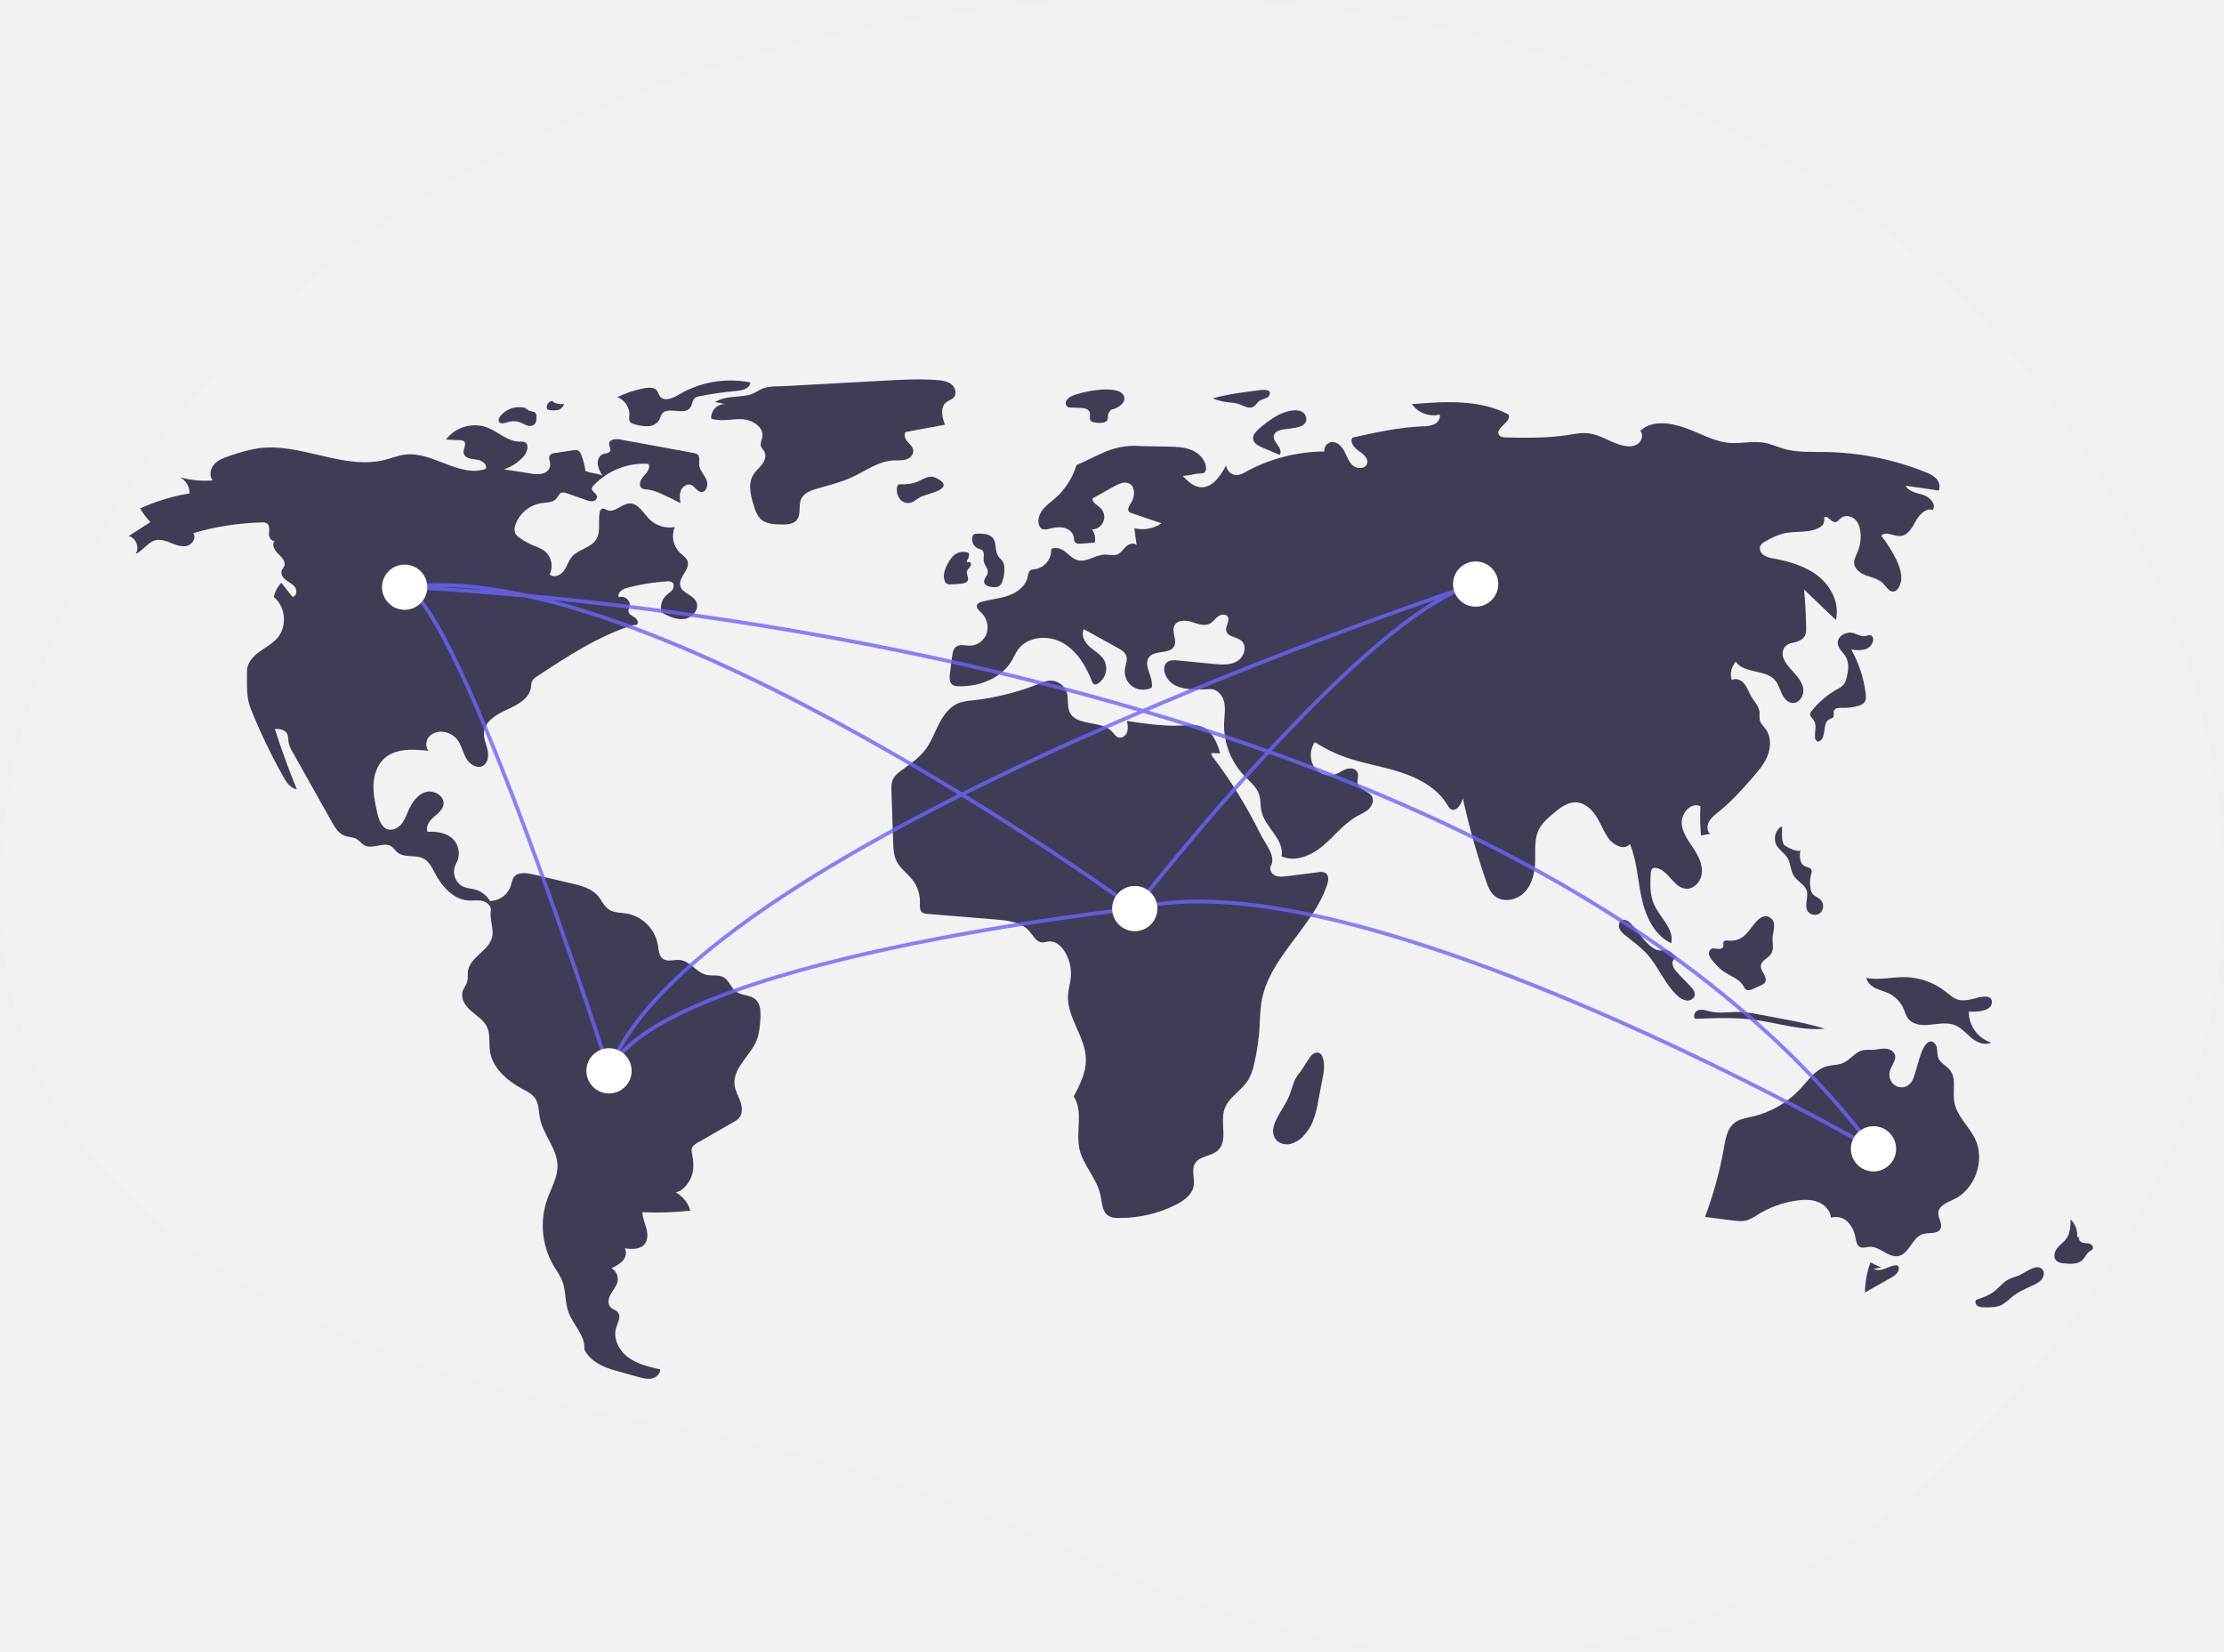
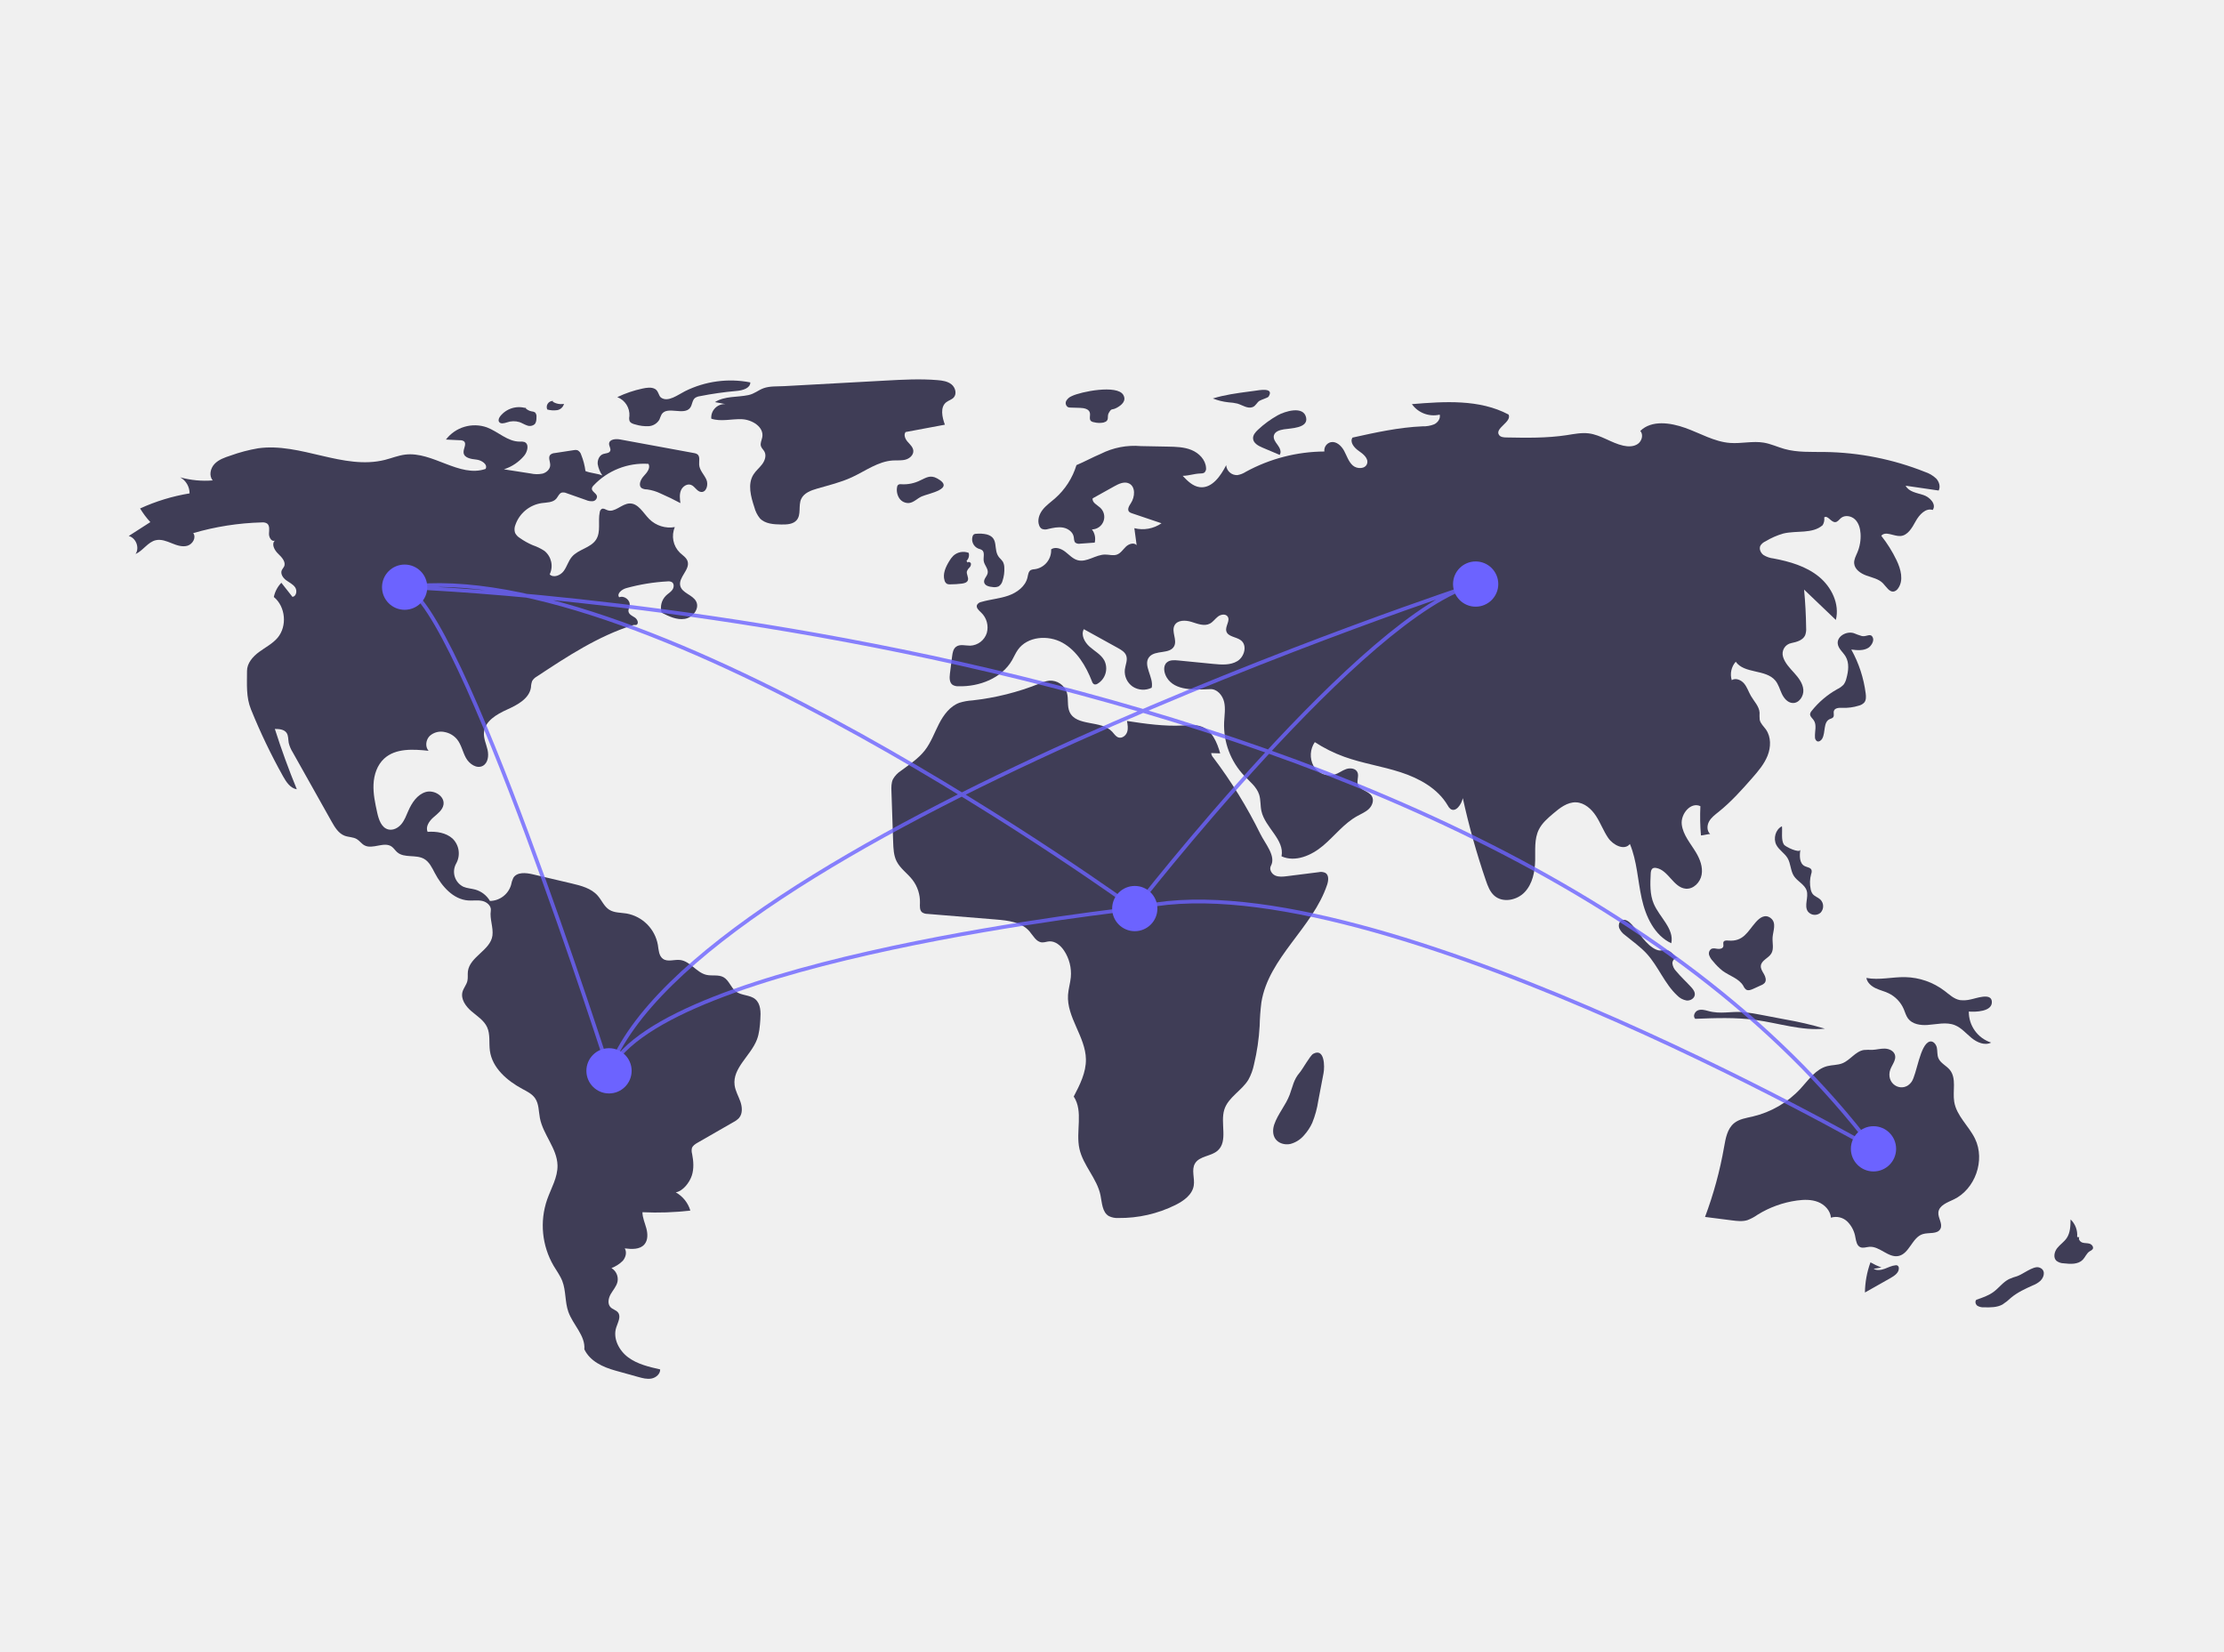
- <svg xmlns="http://www.w3.org/2000/svg" width="1176.606" height="873.979" viewBox="0 0 1176.606 873.979" role="img" artist="Katerina Limpitsouni" source="https://undraw.co/">
-   <path d="M1095.664,225.463C962.121,39.632,680.019-35.748,402.58,45.439,255.907,88.36,114.487,174.358,44.402,340.88-80.881,638.554,182.167,733.624,354.172,763.924c83.172,14.651,161.507,39.263,233.089,72.771C716.045,896.979,944,950.398,1115.894,699.286,1240.482,517.28,1184.616,349.244,1095.664,225.463Z" transform="translate(-11.69692 -13.01074)" fill="#f2f2f2" />
+ <svg xmlns="http://www.w3.org/2000/svg" id="e37c00f5-ff96-45aa-87ea-1a24b78ba7bd" data-name="Layer 1" width="1176.606" height="873.979" viewBox="0 0 1176.606 873.979">
  <path d="M321.429,262.228a34.385,34.385,0,0,0-2.248-8.605,3.895,3.895,0,0,0-1.98-2.439,4.08,4.08,0,0,0-1.965-.022l-10.087,1.544a3.867,3.867,0,0,0-2.302.894c-1.314,1.382-.02,3.607-.06,5.513-.045,2.143-1.95,3.883-4.015,4.459a15.177,15.177,0,0,1-6.38-.079l-14.105-2.192a23.256,23.256,0,0,0,10.671-7.121c1.856-2.199,2.844-6.304.161-7.345a6.585,6.585,0,0,0-2.45-.197c-6.391.05-11.419-5.286-17.402-7.533a19.241,19.241,0,0,0-21.655,6.455l7.514.362a3.335,3.335,0,0,1,2.001.534c1.647,1.353-.401,3.952-.169,6.07.301,2.752,3.956,3.34,6.711,3.619s6.25,2.517,4.925,4.948c-13.847,4.769-27.937-9.323-42.479-7.588-3.68.439-7.156,1.885-10.749,2.794-21.951,5.554-44.644-9.264-67.068-6.126a85.163,85.163,0,0,0-14.64,3.861c-3.052,1.002-6.235,2.085-8.453,4.409s-3.061,6.298-.961,8.729a49.126,49.126,0,0,1-17.216-1.636,9.645,9.645,0,0,1,4.959,8.5A102.145,102.145,0,0,0,85.821,282.014a44.073,44.073,0,0,0,5.416,7.215l-11.445,7.353c3.867.974,5.866,6.247,3.617,9.54,4.009-1.784,6.494-6.398,10.782-7.333,2.809-.613,5.667.536,8.331,1.616s5.593,2.126,8.352,1.316,4.793-4.387,3.04-6.666a142.719,142.719,0,0,1,36.253-5.664,4.547,4.547,0,0,1,2.746.521c1.598,1.109,1.178,3.504,1.092,5.447s1.429,4.497,3.165,3.621c-2.043,1.772-.297,5.108,1.664,6.971s4.323,4.434,3.123,6.858c-.313.633-.845,1.139-1.146,1.777-.89,1.884.523,4.081,2.189,5.332s3.707,2.126,4.864,3.858.632,4.765-1.438,5.007l-5.882-7.469a15.314,15.314,0,0,0-3.974,7.53c6.238,5.099,7.176,15.478,1.954,21.613-2.669,3.135-6.464,5.04-9.776,7.486s-6.377,5.928-6.369,10.045c.014,7.113-.567,13.721,2.099,20.316a312.966,312.966,0,0,0,16.99,35.447c1.681,3.006,3.853,6.301,7.258,6.819q-6.455-15.714-11.621-31.917c2.243.009,4.836.187,6.151,2.004,1.089,1.505.855,3.551,1.193,5.378a16.659,16.659,0,0,0,2.124,4.994L187.123,447.636c1.704,3.034,3.658,6.292,6.913,7.521,2.082.786,4.49.638,6.406,1.769,1.502.887,2.513,2.46,4.044,3.296,4.329,2.361,10.349-2.167,14.394.652,1.157.806,1.893,2.087,2.958,3.01,3.736,3.236,9.865,1.071,14.179,3.485,2.78,1.556,4.22,4.667,5.703,7.486,3.714,7.062,9.723,13.981,17.683,14.543,2.5.177,5.054-.297,7.498.259s4.85,2.689,4.457,5.164c-.673,4.244,1.424,8.891.861,13.151-1.026,7.76-12.032,11.169-12.978,18.939-.207,1.701.117,3.457-.288,5.122-.496,2.041-2.029,3.702-2.574,5.731-1.032,3.844,1.722,7.67,4.748,10.256s6.635,4.816,8.289,8.437c1.748,3.827.89,8.289,1.458,12.457,1.241,9.1,9.102,15.847,17.191,20.197,2.465,1.325,5.111,2.608,6.706,4.908,2.082,3.001,1.875,6.957,2.57,10.543,1.703,8.782,9.095,16.017,9.305,24.96.149,6.356-3.384,12.122-5.495,18.12a42.257,42.257,0,0,0,3.451,35.046c1.579,2.666,3.467,5.18,4.584,8.07,1.993,5.158,1.346,11.02,3.184,16.235,2.43,6.895,9.106,12.589,8.467,19.872,3.031,6.294,9.724,9.387,16.454,11.26l12.062,3.357c2.309.643,4.723,1.291,7.074.825s4.596-2.418,4.535-4.815c-5.915-1.334-12.019-2.752-16.895-6.357s-8.216-10.023-6.366-15.797c.858-2.678,2.683-5.769.948-7.982-.993-1.267-2.81-1.598-3.931-2.753-1.748-1.803-1.147-4.831.109-7.005s3.073-4.116,3.579-6.576a6.861,6.861,0,0,0-3.216-7.138,17.054,17.054,0,0,0,5.97-3.831c1.57-1.793,2.295-4.557,1.06-6.595,3.668.465,7.997.693,10.405-2.113,1.923-2.24,1.79-5.59,1.031-8.442s-2.044-5.624-2.084-8.575a156.267,156.267,0,0,0,25.353-.86,16.439,16.439,0,0,0-7.708-9.654c3.811-.645,7.282-5.207,8.486-8.879s.897-7.673.153-11.465a6.152,6.152,0,0,1-.114-3.004c.429-1.368,1.772-2.202,3.015-2.916l18.914-10.863a11.017,11.017,0,0,0,3.025-2.233c1.982-2.328,1.688-5.841.673-8.725s-2.64-5.595-3.031-8.627c-1.169-9.068,8.538-15.574,11.813-24.109,1.286-3.35,1.548-6.991,1.796-10.57.267-3.844.287-8.31-2.665-10.787-2.829-2.375-7.251-1.845-10.211-4.054-2.714-2.025-3.651-5.958-6.616-7.594-2.693-1.486-6.07-.541-9.065-1.239-5.274-1.23-8.592-7.308-13.978-7.871-3.039-.318-6.478,1.168-8.969-.602-2.195-1.559-2.283-4.694-2.7-7.353a20.536,20.536,0,0,0-16.575-16.628c-3.133-.502-6.544-.312-9.209-2.033-2.699-1.744-3.937-5.008-6.057-7.422-3.417-3.891-8.798-5.274-13.84-6.459l-20.506-4.821c-3.64-.856-8.332-1.31-10.286,1.879a14.738,14.738,0,0,0-1.217,3.827,11.85,11.85,0,0,1-11.144,8.388,13.179,13.179,0,0,0-7.772-6.013c-2.079-.579-4.305-.644-6.288-1.496a8.833,8.833,0,0,1-3.833-12.253,10.995,10.995,0,0,0-1.879-13.225c-3.487-3.131-8.532-3.887-13.207-3.574-1.225-2.672.823-5.687,3.03-7.629s4.886-3.851,5.366-6.751c.756-4.561-5.064-8.026-9.483-6.666s-7.24,5.652-9.104,9.883c-1.07,2.428-1.979,4.984-3.667,7.031s-4.405,3.513-6.975,2.856c-3.639-.93-5.044-5.253-5.849-8.921-1.081-4.922-2.167-9.912-1.941-14.946s1.923-10.203,5.635-13.61c6.049-5.553,15.328-5.009,23.491-4.123-1.929-2.173-1.452-5.835.612-7.881a8.96,8.96,0,0,1,8.121-1.995,11.191,11.191,0,0,1,6.291,3.762c2.32,2.828,2.979,6.647,4.733,9.857s5.696,5.948,8.923,4.226c2.787-1.488,3.23-5.353,2.536-8.435s-2.167-6.08-1.916-9.229c.479-6.01,6.709-9.627,12.206-12.102S291.737,382.615,292.608,376.65a10.73,10.73,0,0,1,.652-3.42,6.709,6.709,0,0,1,2.461-2.315c16.044-10.603,32.355-21.335,50.692-27.129.954-.301,1.066.034,2.038-.203,1.361-.786.459-2.962-.846-3.838s-3.048-1.549-3.379-3.085c-.243-1.129.422-2.238.595-3.381.425-2.807-2.933-5.399-5.541-4.276-1.473-1.951,1.442-4.217,3.798-4.866a103.15,103.15,0,0,1,21.67-3.54,3.903,3.903,0,0,1,2.466.419c1.231.853,1.074,2.808.201,4.025s-2.229,1.981-3.316,3.011a9.053,9.053,0,0,0-2.348,9.105c3.826,1.946,7.986,3.95,12.223,3.264s7.999-5.447,6.007-9.249c-1.855-3.541-7.426-4.34-8.384-8.221-1.122-4.544,5.31-8.585,3.862-13.035-.635-1.949-2.577-3.097-4.068-4.504a12.221,12.221,0,0,1-2.674-13.552,15.419,15.419,0,0,1-13.523-4.232c-3.234-3.264-5.815-8.414-10.408-8.267-4.215.134-7.845,5.051-11.786,3.551-.97-.369-1.992-1.12-2.931-.68a2.422,2.422,0,0,0-1.093,1.815c-1.002,4.788.721,10.244-1.888,14.382-2.84,4.503-9.409,5.127-12.852,9.187-1.869,2.204-2.593,5.174-4.311,7.498s-5.364,3.801-7.425,1.776a10.235,10.235,0,0,0-2.78-12.445,27.309,27.309,0,0,0-6.141-2.987,36.422,36.422,0,0,1-6.861-3.824,6.758,6.758,0,0,1-2.519-2.695,6.141,6.141,0,0,1,.172-4.262,17.426,17.426,0,0,1,13.867-11.494c2.745-.373,5.94-.242,7.756-2.333.961-1.107,1.465-2.78,2.861-3.229a4.219,4.219,0,0,1,2.641.325l10.245,3.606a7.191,7.191,0,0,0,3.65.604,2.474,2.474,0,0,0,2.14-2.6c-.327-1.701-2.945-2.518-2.707-4.234a2.827,2.827,0,0,1,.857-1.441,36.629,36.629,0,0,1,29.051-11.472c1.293,2.124-.752,4.639-2.454,6.452s-3.069,5.052-1.011,6.448a5.643,5.643,0,0,0,2.728.614,23.819,23.819,0,0,1,7.261,2.202q5.311,2.311,10.417,5.057c-.301-2.245-.588-4.609.263-6.708s3.269-3.745,5.381-2.928c2.036.788,3.079,3.483,5.248,3.73,2.893.329,4.034-3.944,2.826-6.593s-3.6-4.867-3.8-7.772c-.135-1.96.611-4.39-.954-5.576a4.26,4.26,0,0,0-1.847-.648l-39.084-7.192c-2.321-.427-5.674-.1-5.777,2.258-.057,1.316,1.118,2.618.597,3.828-.556,1.291-2.381,1.173-3.711,1.63-2.063.709-3.098,3.158-2.9,5.331a14.834,14.834,0,0,0,2.448,6.008C327.82,263.487,323.971,263.291,321.429,262.228Z" transform="translate(-11.69692 -13.01074)" fill="#3f3d56" />
  <path d="M290.244,229.051a12.656,12.656,0,0,0-13.902,4.164c-.644.847-1.184,2.015-.645,2.933.772,1.315,2.741.796,4.192.325a10.549,10.549,0,0,1,6.621-.158c1.363.468,2.581,1.295,3.95,1.745a3.978,3.978,0,0,0,4.056-.593c.939-.958.998-2.447 1-3.788a3.047,3.047,0,0,0-.776-2.504,3.981,3.981,0,0,0-1.796-.531,6.185,6.185,0,0,1-3.619-2.115" transform="translate(-11.69692 -13.01074)" fill="#3f3d56" />
  <path d="M304.337,225.127a3.22,3.22,0,0,0-3.112,4.534,13.05,13.05,0,0,0,5.203.339,4.447,4.447,0,0,0,3.637-3.334,8.372,8.372,0,0,1-5.928-1.132" transform="translate(-11.69692 -13.01074)" fill="#3f3d56" />
  <path d="M351.62,218.574a59.853,59.853,0,0,0-13.342,4.532,10.024,10.024,0,0,1,6.402,10.068,5.243,5.243,0,0,0,.061,2.489c.49,1.188,1.91,1.634,3.158,1.939a20.823,20.823,0,0,0,6.927.884,7.056,7.056,0,0,0,5.734-3.504,24.972,24.972,0,0,1,1.192-2.819c2.992-4.557,11.881.953,15.094-3.451,1.132-1.552,1.028-3.887,2.503-5.116a5.624,5.624,0,0,1,2.574-.982,180.731,180.731,0,0,1,19.548-2.784c3.109-.271,7.162-1.387,7.188-4.508a54.149,54.149,0,0,0-34.541,4.647c-3.85,1.929-8.943,5.985-12.652,3.429-1.389-.957-1.32-3.535-3.231-4.612C356.281,217.686,353.694,218.133,351.62,218.574Z" transform="translate(-11.69692 -13.01074)" fill="#3f3d56" />
  <path d="M389.919,225.736l5.497,1.056a7.124,7.124,0,0,0-7.413,7.72c5.148,1.72,10.761.046,16.184.275s11.733,4.102,10.807,9.451c-.28,1.617-1.214,3.233-.728,4.801.34,1.099,1.31,1.878,1.856,2.89,1.14,2.109.229,4.776-1.21,6.693s-3.374,3.446-4.637,5.483c-3.142,5.067-1.357,11.617.515,17.277a15.231,15.231,0,0,0,2.929,5.849c2.773,2.948,7.292,3.205,11.338,3.264,2.945.043,6.32-.103,8.182-2.385,2.432-2.979.731-7.628,2.332-11.125,1.454-3.176,5.159-4.538,8.515-5.504,6.149-1.77,12.416-3.275,18.229-5.949,7.219-3.32,13.965-8.495,21.899-8.922,2.226-.12,4.507.143,6.651-.467s4.181-2.464,4.019-4.687c-.139-1.9-1.746-3.294-3.002-4.726s-2.242-3.634-1.088-5.149l20.797-3.884c-1.474-4.017-2.623-9.309.765-11.924,1.222-.944,2.859-1.321,3.899-2.461,1.774-1.944.882-5.293-1.166-6.946s-4.816-2.037-7.438-2.255c-9.119-.757-18.29-.257-27.426.244q-26.79,1.468-53.58,2.937c-3.595.197-7.746-.104-11.044,1.123-2.792,1.038-4.776,2.945-7.969,3.614C401.739,223.264,395.252,222.427,389.919,225.736Z" transform="translate(-11.69692 -13.01074)" fill="#3f3d56" />
  <path d="M488.403,269.189a2.212,2.212,0,0,0-1.6.363,2.02,2.02,0,0,0-.521,1.234,8.149,8.149,0,0,0,1.184,5.832,5.711,5.711,0,0,0,5.228,2.506c2.475-.316,4.3-2.427,6.575-3.458,3.507-1.587,18.403-4.061,8.099-9.627-3.551-1.918-5.845-.225-8.644,1.039A19.669,19.669,0,0,1,488.403,269.189Z" transform="translate(-11.69692 -13.01074)" fill="#3f3d56" />
  <path d="M578.653,222.593a5.883,5.883,0,0,0-2.862,2.492,2.514,2.514,0,0,0,.943,3.335,3.752,3.752,0,0,0,1.404.223l4.892.146c2.078.062,4.674.505,5.233,2.508.415,1.487-.513,3.398.606,4.461a3.155,3.155,0,0,0,1.664.649,11.341,11.341,0,0,0,4.929.159c3.56-.955,1.689-3.127,2.81-5.062,1.715-2.96,1.418-1.168,4.441-2.864,2.232-1.253,5.116-3.525,3.253-6.718C602.727,216.368,583.434,220.208,578.653,222.593Z" transform="translate(-11.69692 -13.01074)" fill="#3f3d56" />
  <path d="M675.212,219.802l-2.841.379c-6.406.855-12.848,1.718-19.018,3.641a31.652,31.652,0,0,0,8.329,2.044,25.585,25.585,0,0,1,4.665.663c2.725.811,5.471,2.906,8.104,1.833,1.632-.665,2.165-2.365,3.517-3.266.934-.622,4.475-1.629,4.871-2.257C686.04,217.764,677.672,219.474,675.212,219.802Z" transform="translate(-11.69692 -13.01074)" fill="#3f3d56" />
  <path d="M687.686,232.713A53.277,53.277,0,0,0,677.203,240.39c-1.335,1.255-2.698,2.815-2.577,4.643.161,2.429,2.749,3.839,4.991,4.788l9.081,3.845c1.102-1.553.093-3.696-1.045-5.222s-2.492-3.291-1.989-5.128c.574-2.095,3.129-2.81,5.271-3.171,3.491-.588,12.907-.541,11.776-6.167C701.378,227.35,691.19,230.754,687.686,232.713Z" transform="translate(-11.69692 -13.01074)" fill="#3f3d56" />
  <path d="M685.86,607.84c-.865,2.503-.947,5.451.549,7.637,1.678,2.452,5.036,3.366,7.942,2.744a14.307,14.307,0,0,0,7.374-4.741,25.392,25.392,0,0,0,4.241-6.504,50.767,50.767,0,0,0,3.144-11.502l2.82-14.804c.63-3.309.606-13.452-5.475-10.147-1.661.903-5.508,8.031-7.249,10.053-3.138,3.643-3.553,7.178-5.205,11.592C691.931,597.695,687.773,602.303,685.86,607.84Z" transform="translate(-11.69692 -13.01074)" fill="#3f3d56" />
  <path d="M1007.042,683.597a44.332,44.332,0,0,1-5.778-2.751,48.707,48.707,0,0,0-2.929,15.965l13.616-7.705c2.048-1.159,4.37-2.769,4.326-5.123a1.621,1.621,0,0,0-.753-1.474,1.836,1.836,0,0,0-.955-.112c-2.019.168-3.86,1.162-5.764,1.853s-4.132,1.056-5.879.031" transform="translate(-11.69692 -13.01074)" fill="#3f3d56" />
  <path d="M1078.869,688.172a29.472,29.472,0,0,0-4.366,1.567c-3.125,1.59-5.25,4.609-8.062,6.703-2.691,2.004-5.93,3.104-9.11,4.174-.935.827-.506,2.492.51,3.218a6.315,6.315,0,0,0,3.596.808c3.303.073,6.784.105,9.677-1.491a30.518,30.518,0,0,0,4.556-3.616c3.383-2.823,7.446-4.685,11.467-6.485a13.162,13.162,0,0,0,3.997-2.39c2.527-2.49,2.705-6.331-.939-7.178C1087.251,682.798,1081.672,687.265,1078.869,688.172Z" transform="translate(-11.69692 -13.01074)" fill="#3f3d56" />
  <path d="M1110.605,667.441a11.359,11.359,0,0,0-3.475-9.307c-.037,3.428-.141,7.079-2.069,9.914-1.374,2.02-3.527,3.384-5.032,5.307s-2.173,4.973-.408,6.661a6.615,6.615,0,0,0,3.92,1.35c3.514.414,7.581.644,10.045-1.894,1.345-1.386,1.999-3.438,3.64-4.456a4.429,4.429,0,0,0,1.597-1.143c.677-1.077-.399-2.496-1.611-2.884s-2.547-.206-3.764-.574-2.335-1.738-1.71-2.846" transform="translate(-11.69692 -13.01074)" fill="#3f3d56" />
  <path d="M1054.2,541.77a15.795,15.795,0,0,1-5.636.332c-3.128-.575-5.563-2.933-8.088-4.866A35.677,35.677,0,0,0,1019.63,529.953c-6.863-.13-13.789,1.73-20.529.433.44,2.449,2.536,4.286,4.772,5.378s4.704,1.641,6.951,2.711a16.597,16.597,0,0,1,8.039,8.363c.724,1.689,1.179,3.528,2.275,5.003,2.241,3.015,6.488,3.677,10.236,3.43,4.887-.321,9.991-1.727,14.537.094,3.478,1.393,5.967,4.437,8.871,6.804s6.994,4.124,10.329,2.416a17.075,17.075,0,0,1-11.814-16.43c3.27.301,12.69.184,12.183-5.373C1065.05,538.072,1057.008,541.262,1054.2,541.77Z" transform="translate(-11.69692 -13.01074)" fill="#3f3d56" />
  <path d="M1011.417,580.087c.581-3.185,3.757-5.997,2.767-9.08-.684-2.132-3.156-3.184-5.394-3.237s-4.437.614-6.675.677a32.53,32.53,0,0,0-4.371.062c-4.442.73-7.181,5.387-11.367,7.042-2.546,1.007-5.406.814-8.053,1.51-6.01,1.58-9.813,7.259-14.014,11.838a50.011,50.011,0,0,1-25.384,14.804c-3.417.791-7.09,1.297-9.807,3.517-3.597,2.939-4.482,7.977-5.282,12.552a207.333,207.333,0,0,1-10.093,37.051l14.27,1.822c2.713.346,5.524.685,8.139-.118a23.628,23.628,0,0,0,5.353-2.852,53.442,53.442,0,0,1,20.879-7.537c3.737-.513,7.655-.607,11.162.782s6.516,4.539,6.809,8.3a8.767,8.767,0,0,1,8.762,2.131,15.231,15.231,0,0,1,4.183,8.351c.376,1.952.752,4.292,2.564,5.111,1.478.668,3.173-.051,4.79-.181,5.486-.439,10.039,5.958,15.432,4.857,5.784-1.181,7.203-9.843,12.846-11.578,3.241-.996,7.786.215,9.338-2.799,1.368-2.657-1.361-5.723-1.08-8.698.346-3.663,4.667-5.218,7.998-6.781,11.484-5.389,16.934-20.845,11.369-32.245-3.297-6.754-9.785-12.071-10.983-19.491-.922-5.709,1.329-12.366-2.311-16.859-1.852-2.286-4.987-3.548-6.088-6.275-.694-1.717-.415-3.665-.788-5.479s-1.956-3.711-3.747-3.241c-5.199,1.365-6.858,17.425-9.641,21.327C1018.77,591.302,1010.084,587.395,1011.417,580.087Z" transform="translate(-11.69692 -13.01074)" fill="#3f3d56" />
  <path d="M915.322,547.838c-1.777-.498-3.717-.989-5.419-.277s-2.696,3.211-1.33,4.451c10.688-.416,21.442-.83,32.04.622,12.21,1.672,24.294,5.815,36.558,4.596a186.054,186.054,0,0,0-21.326-4.949l-12.006-2.293a92.83,92.83,0,0,0-9.749-1.506C927.241,547.916,922.057,549.726,915.322,547.838Z" transform="translate(-11.69692 -13.01074)" fill="#3f3d56" />
  <path d="M926.023,510.612c-.887-.074-1.986-.138-2.445.625-.439.729.063,1.692-.172,2.509-.322,1.117-1.785,1.402-2.937,1.25s-2.398-.516-3.419.039a2.898,2.898,0,0,0-1.121,3.292,8.475,8.475,0,0,0,1.976,3.15,32.185,32.185,0,0,0,5.128,5.143c3.674,2.712,8.65,4.018,10.964,7.955a5.278,5.278,0,0,0,1.464,1.971c1.111.704,2.559.168,3.755-.378l4.192-1.915a4.762,4.762,0,0,0,1.96-1.333c.958-1.299.369-3.147-.434-4.547s-1.833-2.849-1.66-4.454c.308-2.862,3.987-3.956,5.5-6.405,1.525-2.468.532-5.648.708-8.544.206-3.387,2.334-7.792-1.09-10.323-2.91-2.151-5.691-.163-7.78,2.211C936.205,505.866,934.122,511.288,926.023,510.612Z" transform="translate(-11.69692 -13.01074)" fill="#3f3d56" />
  <path d="M951.468,460.009c1.431,2.74,4.415,4.376,5.975,7.044,1.692,2.893,1.499,6.63,3.334,9.434,1.883,2.877,5.672,4.404,6.728,7.675,1.153,3.572-1.463,7.913.622,11.034a4.632,4.632,0,0,0,6.794.624,4.984,4.984,0,0,0-.206-6.954c-1.234-1.126-3.007-1.612-4.038-2.927a6.141,6.141,0,0,1-1.046-2.546,16.669,16.669,0,0,1,.262-7.989,3.555,3.555,0,0,0,.201-2.09c-.464-1.349-2.29-1.444-3.572-2.07-2.911-1.421-2.841-5.53-2.332-8.729-.339,2.13-7.926-1.493-8.72-2.699-1.578-2.397-.719-7.02-1.032-9.669C951.032,451.791,949.718,456.659,951.468,460.009Z" transform="translate(-11.69692 -13.01074)" fill="#3f3d56" />
  <path d="M875.031,502.171c-1.4-1.568-3.51-3.208-5.387-2.262-1.432.721-1.826,2.703-1.265,4.205a9.257,9.257,0,0,0,3.055,3.642c3.913,3.227,8.126,6.139,11.539,9.89,6.108,6.713,9.344,15.77,15.987,21.954a8.967,8.967,0,0,0,5.034,2.724c1.935.18,4.109-1.059,4.331-2.99.183-1.591-.926-3.014-2.009-4.193-2.581-2.807-5.406-5.391-7.842-8.323a6.994,6.994,0,0,1-2.004-4.186c-.012-1.579,1.428-3.232,2.958-2.841-1.861-.476-3.241-3.576-5.972-4.159-2.282-.487-2.835.926-5.551-.239C882.724,513.172,878.659,506.233,875.031,502.171Z" transform="translate(-11.69692 -13.01074)" fill="#3f3d56" />
  <path d="M996.764,349.525a42.899,42.899,0,0,1-4.377-1.563c-3.847-1.155-8.936,1.673-8.423,5.656.341,2.647,2.804,4.431,4.164,6.727,2.017,3.404,1.479,7.722.419,11.535a9.017,9.017,0,0,1-1.455,3.282A11.116,11.116,0,0,1,983.644,377.64a46.103,46.103,0,0,0-13.49,11.46,3.303,3.303,0,0,0-.815,1.536c-.183,1.345,1.168,2.325,1.933,3.446,1.698,2.492.471,5.845.638,8.855a2.504,2.504,0,0,0,1.055,2.197c1.023.52,2.236-.363,2.791-1.368,1.841-3.335.454-8.687,3.907-10.295.653-.304,1.445-.432,1.881-1.006.691-.91.024-2.258.375-3.346.526-1.633,2.76-1.707,4.475-1.634a25.398,25.398,0,0,0,8.724-1.161,5.807,5.807,0,0,0,2.888-1.672c1.032-1.288.941-3.12.734-4.758a64.492,64.492,0,0,0-7.62-23.25c3.033.387,6.333.723,8.95-.858,1.466-.885,3.223-3.532,2.496-5.334C1001.418,347.603,999.341,350.001,996.764,349.525Z" transform="translate(-11.69692 -13.01074)" fill="#3f3d56" />
  <path d="M607.915,394.431c.363,1.947.72,3.997.082,5.871s-2.645,3.441-4.54,2.867c-1.471-.446-2.32-1.925-3.365-3.052-5.808-6.27-18.912-2.64-22.5-10.397-1.464-3.166-.469-6.959-1.468-10.301a9.169,9.169,0,0,0-9.285-6.308,19.08,19.08,0,0,0-5.343,1.595,134.727,134.727,0,0,1-35.401,8.854,29.087,29.087,0,0,0-6.802,1.238c-4.988,1.808-8.396,6.432-10.821,11.151s-4.216,9.827-7.468,14.019c-3.417,4.406-8.206,7.491-12.673,10.828a12.93,12.93,0,0,0-4.181,4.382c-.968,1.988-.914,4.301-.839,6.511l.913,26.844c.117,3.453.265,7.029,1.81,10.119,1.93,3.858,5.742,6.386,8.386,9.794a19.183,19.183,0,0,1,3.98,12.251c-.056,1.777-.233,3.879,1.151,4.995a5.062,5.062,0,0,0,2.83.814l36.312,2.972c6.387.523,13.466,1.382,17.637,6.249,1.968,2.297,3.549,5.6,6.564,5.846,1.293.106,2.551-.425,3.845-.528,3.263-.258,6.13,2.218,7.939,4.946a21.943,21.943,0,0,1,3.525,14.08c-.297,3.112-1.261,6.137-1.469,9.256-.791,11.868,9.269,22.179,9.464,34.071.115,6.995-3.206,13.531-6.444,19.733,5.225,7.916.947,18.457,3.027,27.711,1.974,8.78,9.294,15.653,11.118,24.465.835,4.034.883,8.998,4.441,11.076a10.122,10.122,0,0,0,5.025,1.006,66.242,66.242,0,0,0,30.165-6.867c4.399-2.183,8.957-5.441,9.725-10.291.62-3.911-1.364-8.286.655-11.693,2.379-4.015,8.473-3.697,11.974-6.784,5.679-5.008,1.251-14.56,3.551-21.773,2.068-6.484,9.187-9.929,12.716-15.748a27.986,27.986,0,0,0,2.955-8.009,114.243,114.243,0,0,0,3.007-20.426,122.436,122.436,0,0,1,.924-12.511c3.805-23.638,27.173-39.466,34.76-62.174.725-2.169,1.065-5.057-.864-6.284a5.525,5.525,0,0,0-3.674-.385l-16.739,2.11c-2.079.262-4.283.507-6.192-.356s-3.278-3.279-2.265-5.114c2.843-5.15-3.005-11.657-5.603-16.935a249.894,249.894,0,0,0-24.885-40.357,4.102,4.102,0,0,1-1.091-2.369l4.751.158c-1.604-5.754-4.25-12.051-9.841-14.156-3.15-1.186-6.639-.776-10-.592C627.764,397.358,617.443,395.904,607.915,394.431Z" transform="translate(-11.69692 -13.01074)" fill="#3f3d56" />
  <path d="M637.399,264.755c2.519,2.675,5.342,5.512,8.987,5.978,6.438.824,11.067-5.834,14.014-11.617a5.676,5.676,0,0,0,5.923,5.251,11.693,11.693,0,0,0,4.455-1.742,87.765,87.765,0,0,1,41.579-10.748,4.49,4.49,0,0,1,3.429-4.936c2.955-.586,5.618,1.969,7.043,4.624s2.315,5.731,4.58,7.718,6.65,1.9,7.545-.977c.859-2.762-2.019-5.118-4.409-6.746s-4.91-4.642-3.301-7.046c12.213-2.704,24.502-5.417,37-5.955a15.494,15.494,0,0,0,6.228-1.073c1.906-.935,3.421-3.058,2.908-5.119a14.104,14.104,0,0,1-14.718-5.552c17.341-1.431,35.785-2.651,51.153,5.509,1.844,3.959-7.555,7.253-5.04,10.824.802,1.139,2.409,1.272,3.802,1.298,10.679.198,21.421.393,31.98-1.22,3.859-.589,7.756-1.421,11.63-.943,6.453.796,11.972,5.101,18.32,6.505,2.584.571,5.481.591,7.659-.912s3.114-4.925,1.329-6.878c5.977-5.858,15.897-4.406,23.783-1.602s15.355,7.327,23.701,7.953c5.985.448,12.053-1.162,17.966-.138,3.716.643,7.175,2.296,10.807,3.312,6.869,1.921,14.136,1.515,21.268,1.608a149.022,149.022,0,0,1,53.106,10.553,15.789,15.789,0,0,1,5.904,3.488c1.573,1.685,2.376,4.303,1.318,6.351l-17.473-2.553c1.646,3.241,5.905,3.793,9.364,4.911s7.045,4.938,4.966,7.92c-3.748-1.193-7.144,2.554-9.037,6.001s-4.2,7.576-8.127,7.786c-3.517.188-7.77-2.806-10.062-.133a68.629,68.629,0,0,1,8.085,12.927c2.265,4.718,3.878,10.663.817,14.908a3.864,3.864,0,0,1-2.066,1.602c-2.5.633-4.124-2.425-5.917-4.279-2.259-2.336-5.676-2.997-8.735-4.093s-6.282-3.25-6.521-6.491c-.149-2.016.916-3.891,1.7-5.754a22.17,22.17,0,0,0,1.684-9.944c-.172-2.735-.939-5.581-2.903-7.492s-5.356-2.517-7.465-.767c-.984.817-1.773,2.123-3.05,2.172-2.258.086-3.991-3.85-5.808-2.506a6.172,6.172,0,0,1-.839,4.128c-5.421,4.714-13.748,2.72-20.736,4.385a38.921,38.921,0,0,0-9.461,4.132,6.087,6.087,0,0,0-2.704,2.27c-.872,1.695.089,3.866,1.627,4.993a12.917,12.917,0,0,0,5.365,1.831c8.52,1.614,17.163,4.111,23.889,9.583s11.137,14.518,9.009,22.924l-16.801-16.054q.957,10.111,1.086,20.277a9.116,9.116,0,0,1-.533,3.9c-1.198,2.645-4.444,3.536-7.289,4.12a5.709,5.709,0,0,0-4.383,7.315c1.011,3.294,3.531,5.863,5.838,8.422s4.578,5.468,4.88,8.9-2.288,7.302-5.725,7.063c-2.606-.181-4.539-2.514-5.651-4.878s-1.773-4.997-3.443-7.006c-5.055-6.08-16.409-3.475-20.937-9.956a10.241,10.241,0,0,0-2.118,9.746c2.107-1.319,4.991-.093,6.574,1.823s2.33,4.373,3.573,6.525c1.677,2.904,4.347,5.479,4.581,8.825a28.845,28.845,0,0,0,.064,3.795c.416,2.027,2.129,3.483,3.317,5.177,2.764,3.943,2.628,9.359.846,13.833s-4.983,8.212-8.153,11.836c-5.538,6.33-11.189,12.623-17.754,17.88-1.873,1.5-3.873,2.975-5.039,5.072s-1.227,5.041.566,6.636c-1.283.064-3.584.695-4.866.759a113.141,113.141,0,0,1-.293-15.477c-5.063-2.431-10.514,4.079-9.86,9.657s4.688,10.054,7.56,14.88c2.1,3.529,3.662,7.644,2.96,11.69s-4.313,7.779-8.405,7.423c-6.508-.568-9.23-9.91-15.674-10.979a2.633,2.633,0,0,0-1.696.168c-.957.525-1.123,1.805-1.177,2.895-.264,5.349-.492,10.911,1.596,15.843,3.055,7.215,10.946,13.275,9.291,20.933-8.918-4.145-13.554-14.146-15.66-23.752s-2.456-19.691-6.23-28.772c-2.865,3.673-8.888.637-11.507-3.216-2.482-3.653-4.01-7.878-6.419-11.581s-6.097-7.017-10.509-7.221c-4.625-.213-8.637,2.961-12.165,5.96-2.901,2.466-5.879,5.029-7.575,8.439-2.468,4.961-1.822,10.809-1.941,16.349-.129,5.989-1.398,12.307-5.479,16.691s-11.615,5.911-16.117,1.96c-2.35-2.063-3.488-5.145-4.502-8.103A396.684,396.684,0,0,1,785.596,435.269c-.756,3.36-3.707,7.692-6.526,5.712a5.844,5.844,0,0,1-1.504-1.937c-5.258-8.912-14.996-14.258-24.835-17.463s-20.191-4.7-29.92-8.223a75.787,75.787,0,0,1-15.521-7.731,12.207,12.207,0,0,0-.746,12.487c2.158,3.822,7.042,6.033,11.223,4.697,2.16-.69,3.985-2.19,6.129-2.931s5.021-.377,5.958,1.688c.897,1.977-.459,4.368.214,6.432,1.025,3.144,5.766,3.386,7.424,6.247,1.234,2.128.219,4.955-1.543,6.672s-4.111,2.66-6.261,3.855c-6.976,3.879-11.937,10.502-18.034,15.654s-14.699,8.914-21.965,5.609c1.732-8.77-8.715-15.209-10.637-23.939-.633-2.874-.305-5.926-1.208-8.726-1.308-4.054-4.905-6.842-7.856-9.915a38.912,38.912,0,0,1-10.673-28.31c.159-3.608.822-7.275 0-10.792s-3.734-6.921-7.342-6.762c-8.241.364-18.623.977-22.947-6.048-1.543-2.507-2.215-6.18.016-8.101,1.574-1.355,3.897-1.227,5.964-1.024l18.568,1.827c4.343.427,9.037.78,12.764-1.491s5.342-8.297,1.891-10.968c-2.521-1.952-7.039-1.846-7.772-4.949-.61-2.584,2.25-5.517.705-7.677-1.108-1.549-3.598-1.119-5.108.042s-2.604,2.859-4.293,3.738c-2.963,1.542-6.503.074-9.691-.923s-7.461-1.082-9.007,1.879c-1.729,3.311,1.534,7.65-.182,10.968-2.269,4.387-9.953,1.889-13.139,5.663-3.656,4.33,2.488,10.786,1.255,16.318a10.158,10.158,0,0,1-10.007-.562,9.72,9.72,0,0,1-4.201-9.051c.305-2.488,1.603-5.028.733-7.38-.703-1.901-2.612-3.033-4.386-4.013l-18.044-9.971c-1.675,3.108.443,6.96,3.091,9.295s5.967,4.092,7.707,7.164a9.404,9.404,0,0,1-3.539,12.398,2.171,2.171,0,0,1-1.789.312,2.495,2.495,0,0,1-1.16-1.56c-3.184-8.147-7.964-16.18-15.606-20.436s-18.623-3.381-23.634,3.789c-1.19,1.703-1.989,3.644-3.026,5.444-5.509,9.565-17.319,14.095-28.354,13.799a5.63,5.63,0,0,1-3.093-.727c-1.783-1.232-1.703-3.845-1.43-5.995l1.158-9.124c.233-1.832.57-3.857,2.02-5.001,2.044-1.612,4.993-.595,7.596-.632a9.627,9.627,0,0,0,8.738-6.744,10.849,10.849,0,0,0-3.02-10.789c-1.193-1.121-2.795-2.528-2.164-4.039a3.339,3.339,0,0,1,2.342-1.577c4.676-1.358,9.617-1.714,14.215-3.316s9.057-4.88,10.146-9.626c.334-1.454.486-3.216,1.792-3.937a5.374,5.374,0,0,1,2.071-.423,10.078,10.078,0,0,0,8.644-10.506c2.204-1.54,5.291-.407,7.423,1.231s4.014,3.801,6.608,4.507c4.834,1.316,9.506-2.964,14.516-2.984,2.107-.008,4.288.737,6.27.022,2.009-.724,3.209-2.724,4.751-4.202s4.248-2.379,5.672-.787l-1.213-8.982a17.658,17.658,0,0,0,14.371-2.598l-15.672-5.295a3.407,3.407,0,0,1-1.466-.784c-1.139-1.227-.008-3.139.919-4.533,2.216-3.336,2.589-8.832-1.056-10.493-2.488-1.134-5.344.227-7.732,1.559L589.752,276.674c-.363,2.174,2.295,3.407,3.943,4.871a6.611,6.611,0,0,1-4.311,11.552,8.238,8.238,0,0,1,1.471,6.984l-7.696.554a3.334,3.334,0,0,1-2.496-.487c-.823-.731-.712-2.012-.902-3.096-.46-2.617-3.023-4.451-5.638-4.921s-5.291.133-7.88.728a4.703,4.703,0,0,1-3.387-.078,3.382,3.382,0,0,1-1.34-1.691c-1.135-2.753-.074-5.988,1.749-8.342s4.32-4.075,6.561-6.035a38.243,38.243,0,0,0,11.371-17.638c4.237-1.775,8.623-4.187,12.86-5.962a39.35,39.35,0,0,1,21.151-4.098l14.348.274c4.248.081,8.611.185,12.539,1.805s7.379,5.122,7.651,9.362a2.874,2.874,0,0,1-.92,2.627,3.39,3.39,0,0,1-1.814.409C643.05,263.629,641.361,264.616,637.399,264.755Z" transform="translate(-11.69692 -13.01074)" fill="#3f3d56" />
  <path d="M523.036,309.723a4.198,4.198,0,0,0,1.145-4.223,7.853,7.853,0,0,0-8.132,1.536,13.71,13.71,0,0,0-2.179,2.88c-1.885,3.076-3.553,6.75-2.46,10.189a2.894,2.894,0,0,0,1.325,1.812,3.482,3.482,0,0,0,1.544.242,51.761,51.761,0,0,0,6.214-.382c1.266-.155,2.737-.512,3.226-1.69.643-1.548-.914-3.301-.46-4.915a5.369,5.369,0,0,1,1.326-1.899,2.51,2.51,0,0,0,.782-2.107c-.183-.757-1.343-1.187-1.76-.529" transform="translate(-11.69692 -13.01074)" fill="#3f3d56" />
  <path d="M533.806,295.759a17.385,17.385,0,0,0-5.631-.354,2.455,2.455,0,0,0-1.2.273,2.002,2.002,0,0,0-.739,1.071,5.319,5.319,0,0,0,3.097,6.519,6.655,6.655,0,0,1,1.92.772c1.593,1.236.577,3.761.879,5.754.339,2.238,2.505,4.116,2.108,6.345-.313,1.755-2.188,3.146-1.886,4.903.316,1.841,2.652,2.394,4.514,2.541a5.677,5.677,0,0,0,3.198-.367,4.952,4.952,0,0,0,2.018-2.922,18.729,18.729,0,0,0,.944-7.052,6.687,6.687,0,0,0-.795-3.113,17.378,17.378,0,0,0-1.858-2.128C536.806,303.852,540.562,297.663,533.806,295.759Z" transform="translate(-11.69692 -13.01074)" fill="#3f3d56" />
  <path d="M1002.867,620.795S729.666,463.972,612.049,493.686c0,0-249.265,26.825-278.154,85.84,0,0-79.237-247.615-108.125-255.868" transform="translate(-11.69692 -13.01074)" fill="none" stroke="#6c63ff" stroke-miterlimit="10" stroke-width="2" opacity="0.8" />
  <path d="M333.895,579.526C379.704,457.369,792.395,322.007,792.395,322.007,733.793,336.864,612.049,493.686,612.049,493.686S354.53,306.324,225.77,323.657c0,0,567.037,18.571,777.097,297.137" transform="translate(-11.69692 -13.01074)" fill="none" stroke="#6c63ff" stroke-miterlimit="10" stroke-width="2" opacity="0.8" />
-   <circle cx="214.074" cy="310.647" r="11.968" fill="#ffffff" />
-   <circle cx="322.199" cy="566.515" r="11.968" fill="#ffffff" />
-   <circle cx="780.698" cy="308.996" r="11.968" fill="#ffffff" />
-   <circle cx="991.171" cy="607.784" r="11.968" fill="#ffffff" />
-   <circle cx="600.352" cy="480.675" r="11.968" fill="#ffffff" />
+   <circle cx="214.074" cy="310.647" r="11.968" fill="#6c63ff" />
+   <circle cx="322.199" cy="566.515" r="11.968" fill="#6c63ff" />
+   <circle cx="780.698" cy="308.996" r="11.968" fill="#6c63ff" />
+   <circle cx="991.171" cy="607.784" r="11.968" fill="#6c63ff" />
+   <circle cx="600.352" cy="480.675" r="11.968" fill="#6c63ff" />
</svg>
